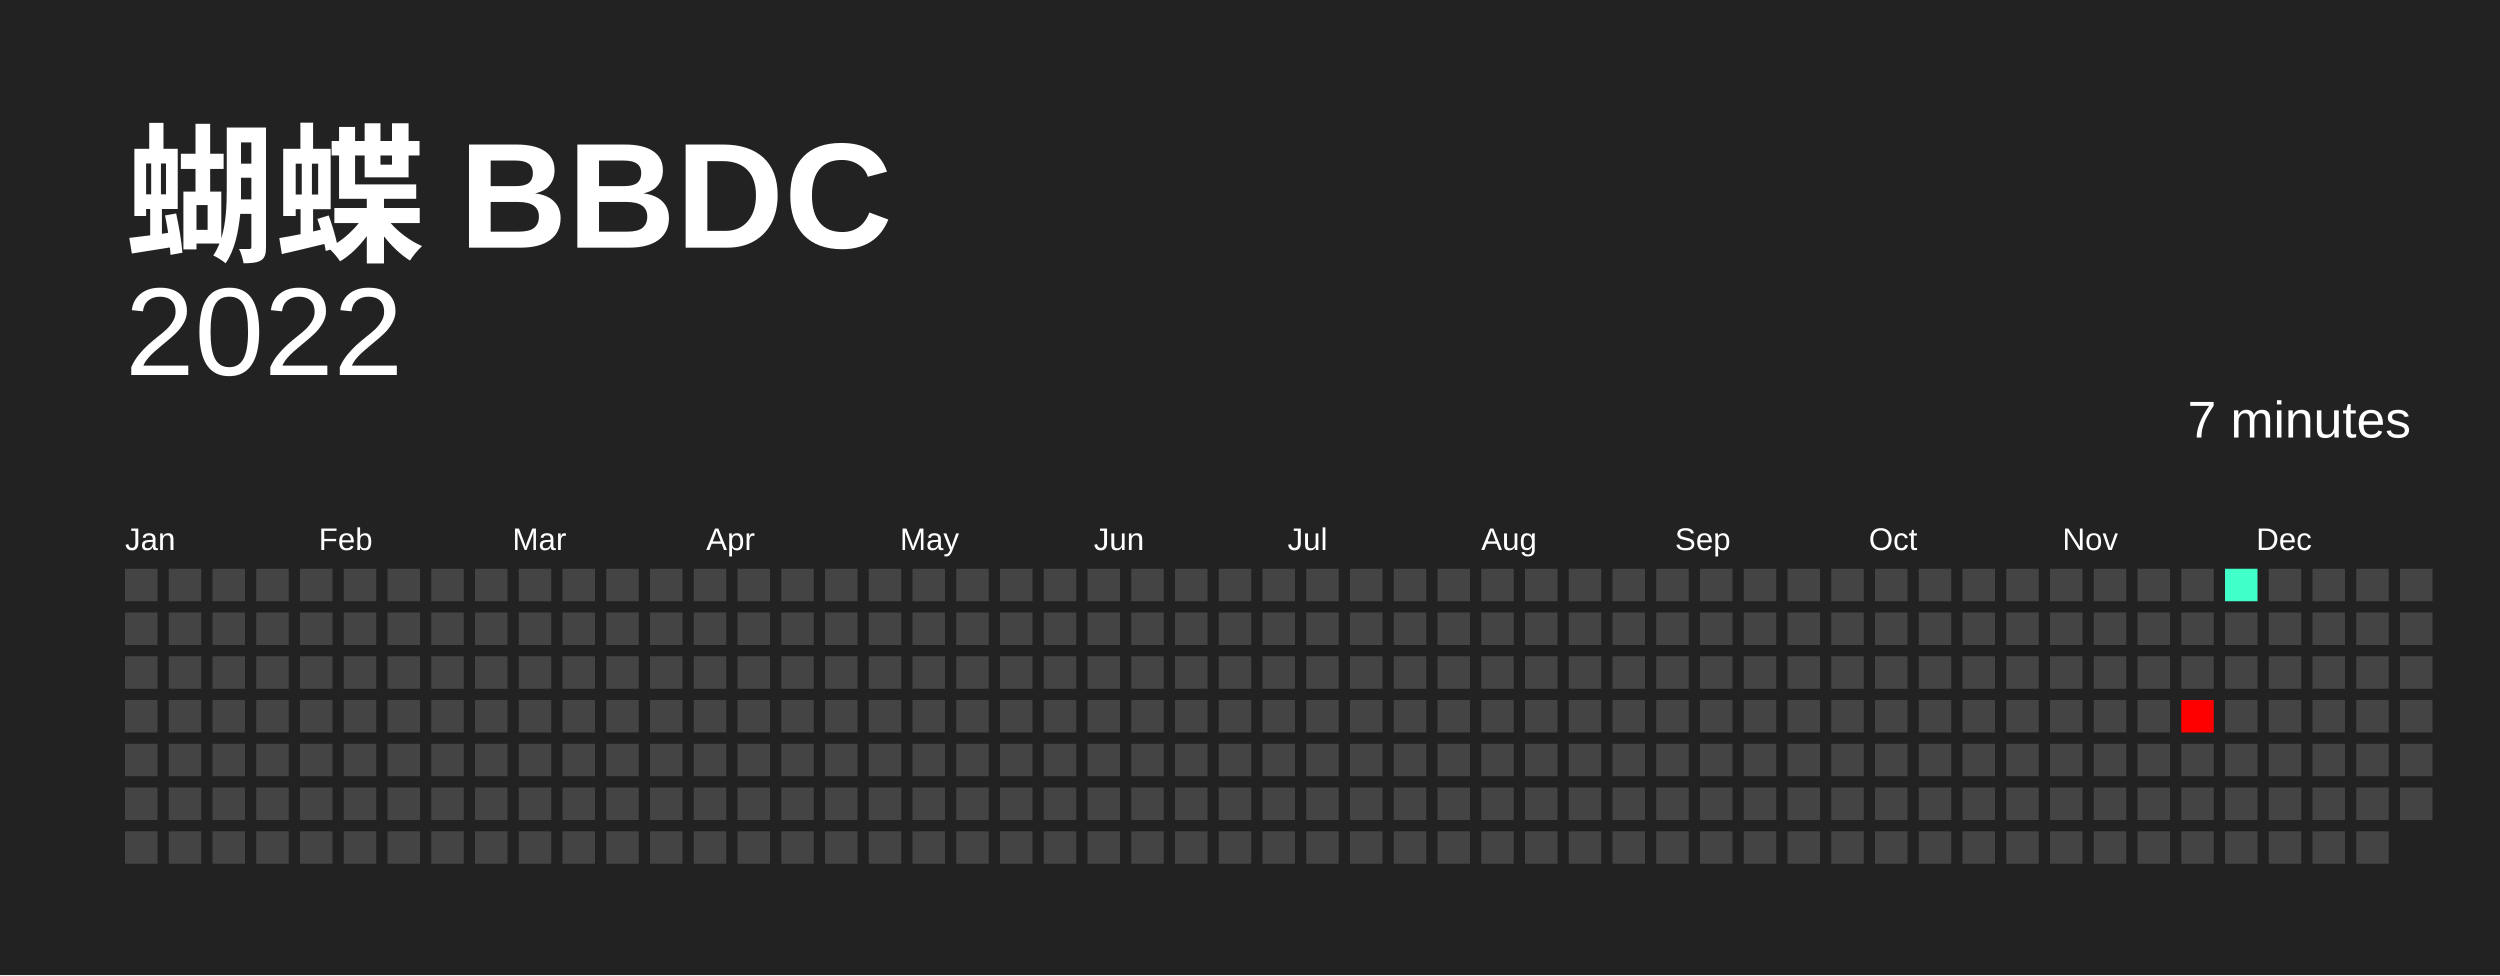
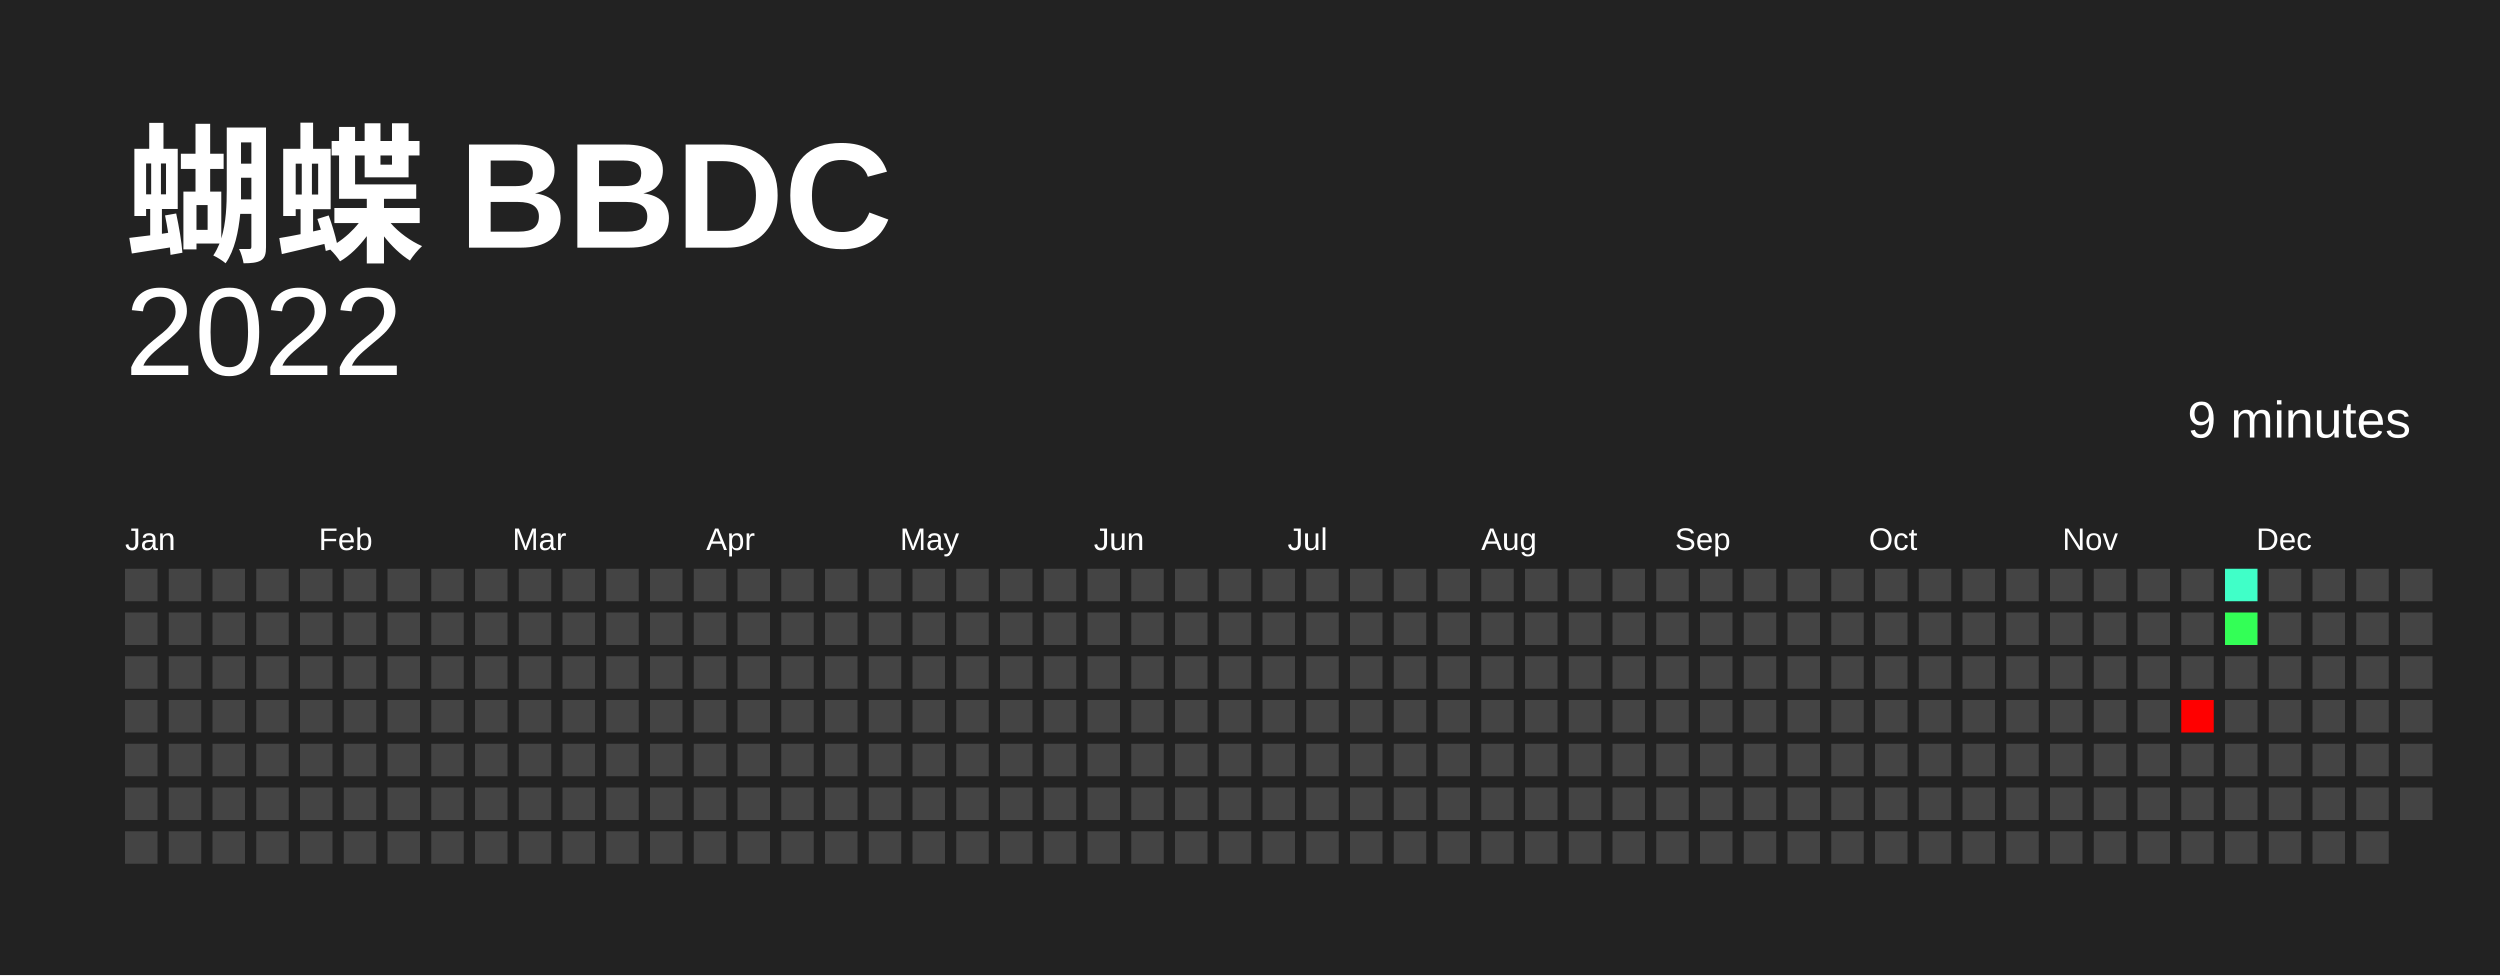
<svg xmlns="http://www.w3.org/2000/svg" baseProfile="full" height="78mm" version="1.1" viewBox="0,0,200,78" width="200mm">
  <defs />
  <rect fill="#222222" height="78" width="200" x="0" y="0" />
  <text fill="#FFFFFF" style="font-size:12px; font-family:Arial; font-weight:bold;" x="10" y="20">蝴蝶 BBDC</text>
  <text alignment-baseline="hanging" fill="#FFFFFF" style="font-size:10.0px; font-family:Arial;" x="10" y="30">2022</text>
-   <text alignment-baseline="hanging" fill="#FFFFFF" style="font-size:4.125px; font-family:Arial;" x="175" y="35">7 minutes</text>
+   <text alignment-baseline="hanging" fill="#FFFFFF" style="font-size:4.125px; font-family:Arial;" x="175" y="35">9 minutes</text>
  <text fill="#FFFFFF" style="font-size:2.5px; font-family:Arial" x="10.0" y="44">Jan</text>
  <text fill="#FFFFFF" style="font-size:2.5px; font-family:Arial" x="25.5" y="44">Feb</text>
  <text fill="#FFFFFF" style="font-size:2.5px; font-family:Arial" x="41.0" y="44">Mar</text>
  <text fill="#FFFFFF" style="font-size:2.5px; font-family:Arial" x="56.5" y="44">Apr</text>
  <text fill="#FFFFFF" style="font-size:2.5px; font-family:Arial" x="72.0" y="44">May</text>
  <text fill="#FFFFFF" style="font-size:2.5px; font-family:Arial" x="87.5" y="44">Jun</text>
  <text fill="#FFFFFF" style="font-size:2.5px; font-family:Arial" x="103.0" y="44">Jul</text>
  <text fill="#FFFFFF" style="font-size:2.5px; font-family:Arial" x="118.5" y="44">Aug</text>
  <text fill="#FFFFFF" style="font-size:2.5px; font-family:Arial" x="134.0" y="44">Sep</text>
  <text fill="#FFFFFF" style="font-size:2.5px; font-family:Arial" x="149.5" y="44">Oct</text>
  <text fill="#FFFFFF" style="font-size:2.5px; font-family:Arial" x="165.0" y="44">Nov</text>
  <text fill="#FFFFFF" style="font-size:2.5px; font-family:Arial" x="180.5" y="44">Dec</text>
  <rect fill="#444444" height="2.6" width="2.6" x="10.0" y="45.5" />
  <rect fill="#444444" height="2.6" width="2.6" x="10.0" y="49.0" />
  <rect fill="#444444" height="2.6" width="2.6" x="10.0" y="52.5" />
  <rect fill="#444444" height="2.6" width="2.6" x="10.0" y="56.0" />
  <rect fill="#444444" height="2.6" width="2.6" x="10.0" y="59.5" />
  <rect fill="#444444" height="2.6" width="2.6" x="10.0" y="63.0" />
  <rect fill="#444444" height="2.6" width="2.6" x="10.0" y="66.5" />
  <rect fill="#444444" height="2.6" width="2.6" x="13.5" y="45.5" />
  <rect fill="#444444" height="2.6" width="2.6" x="13.5" y="49.0" />
  <rect fill="#444444" height="2.6" width="2.6" x="13.5" y="52.5" />
  <rect fill="#444444" height="2.6" width="2.6" x="13.5" y="56.0" />
  <rect fill="#444444" height="2.6" width="2.6" x="13.5" y="59.5" />
  <rect fill="#444444" height="2.6" width="2.6" x="13.5" y="63.0" />
  <rect fill="#444444" height="2.6" width="2.6" x="13.5" y="66.5" />
  <rect fill="#444444" height="2.6" width="2.6" x="17.0" y="45.5" />
  <rect fill="#444444" height="2.6" width="2.6" x="17.0" y="49.0" />
  <rect fill="#444444" height="2.6" width="2.6" x="17.0" y="52.5" />
  <rect fill="#444444" height="2.6" width="2.6" x="17.0" y="56.0" />
  <rect fill="#444444" height="2.6" width="2.6" x="17.0" y="59.5" />
  <rect fill="#444444" height="2.6" width="2.6" x="17.0" y="63.0" />
  <rect fill="#444444" height="2.6" width="2.6" x="17.0" y="66.5" />
  <rect fill="#444444" height="2.6" width="2.6" x="20.5" y="45.5" />
  <rect fill="#444444" height="2.6" width="2.6" x="20.5" y="49.0" />
  <rect fill="#444444" height="2.6" width="2.6" x="20.5" y="52.5" />
  <rect fill="#444444" height="2.6" width="2.6" x="20.5" y="56.0" />
  <rect fill="#444444" height="2.6" width="2.6" x="20.5" y="59.5" />
  <rect fill="#444444" height="2.6" width="2.6" x="20.5" y="63.0" />
  <rect fill="#444444" height="2.6" width="2.6" x="20.5" y="66.5" />
  <rect fill="#444444" height="2.6" width="2.6" x="24.0" y="45.5" />
  <rect fill="#444444" height="2.6" width="2.6" x="24.0" y="49.0" />
  <rect fill="#444444" height="2.6" width="2.6" x="24.0" y="52.5" />
  <rect fill="#444444" height="2.6" width="2.6" x="24.0" y="56.0" />
  <rect fill="#444444" height="2.6" width="2.6" x="24.0" y="59.5" />
  <rect fill="#444444" height="2.6" width="2.6" x="24.0" y="63.0" />
  <rect fill="#444444" height="2.6" width="2.6" x="24.0" y="66.5" />
  <rect fill="#444444" height="2.6" width="2.6" x="27.5" y="45.5" />
  <rect fill="#444444" height="2.6" width="2.6" x="27.5" y="49.0" />
  <rect fill="#444444" height="2.6" width="2.6" x="27.5" y="52.5" />
  <rect fill="#444444" height="2.6" width="2.6" x="27.5" y="56.0" />
  <rect fill="#444444" height="2.6" width="2.6" x="27.5" y="59.5" />
  <rect fill="#444444" height="2.6" width="2.6" x="27.5" y="63.0" />
  <rect fill="#444444" height="2.6" width="2.6" x="27.5" y="66.5" />
  <rect fill="#444444" height="2.6" width="2.6" x="31.0" y="45.5" />
  <rect fill="#444444" height="2.6" width="2.6" x="31.0" y="49.0" />
  <rect fill="#444444" height="2.6" width="2.6" x="31.0" y="52.5" />
  <rect fill="#444444" height="2.6" width="2.6" x="31.0" y="56.0" />
  <rect fill="#444444" height="2.6" width="2.6" x="31.0" y="59.5" />
  <rect fill="#444444" height="2.6" width="2.6" x="31.0" y="63.0" />
  <rect fill="#444444" height="2.6" width="2.6" x="31.0" y="66.5" />
  <rect fill="#444444" height="2.6" width="2.6" x="34.5" y="45.5" />
  <rect fill="#444444" height="2.6" width="2.6" x="34.5" y="49.0" />
  <rect fill="#444444" height="2.6" width="2.6" x="34.5" y="52.5" />
  <rect fill="#444444" height="2.6" width="2.6" x="34.5" y="56.0" />
  <rect fill="#444444" height="2.6" width="2.6" x="34.5" y="59.5" />
  <rect fill="#444444" height="2.6" width="2.6" x="34.5" y="63.0" />
  <rect fill="#444444" height="2.6" width="2.6" x="34.5" y="66.5" />
  <rect fill="#444444" height="2.6" width="2.6" x="38.0" y="45.5" />
  <rect fill="#444444" height="2.6" width="2.6" x="38.0" y="49.0" />
  <rect fill="#444444" height="2.6" width="2.6" x="38.0" y="52.5" />
  <rect fill="#444444" height="2.6" width="2.6" x="38.0" y="56.0" />
  <rect fill="#444444" height="2.6" width="2.6" x="38.0" y="59.5" />
  <rect fill="#444444" height="2.6" width="2.6" x="38.0" y="63.0" />
  <rect fill="#444444" height="2.6" width="2.6" x="38.0" y="66.5" />
  <rect fill="#444444" height="2.6" width="2.6" x="41.5" y="45.5" />
  <rect fill="#444444" height="2.6" width="2.6" x="41.5" y="49.0" />
  <rect fill="#444444" height="2.6" width="2.6" x="41.5" y="52.5" />
  <rect fill="#444444" height="2.6" width="2.6" x="41.5" y="56.0" />
  <rect fill="#444444" height="2.6" width="2.6" x="41.5" y="59.5" />
  <rect fill="#444444" height="2.6" width="2.6" x="41.5" y="63.0" />
  <rect fill="#444444" height="2.6" width="2.6" x="41.5" y="66.5" />
  <rect fill="#444444" height="2.6" width="2.6" x="45.0" y="45.5" />
  <rect fill="#444444" height="2.6" width="2.6" x="45.0" y="49.0" />
  <rect fill="#444444" height="2.6" width="2.6" x="45.0" y="52.5" />
  <rect fill="#444444" height="2.6" width="2.6" x="45.0" y="56.0" />
  <rect fill="#444444" height="2.6" width="2.6" x="45.0" y="59.5" />
  <rect fill="#444444" height="2.6" width="2.6" x="45.0" y="63.0" />
  <rect fill="#444444" height="2.6" width="2.6" x="45.0" y="66.5" />
  <rect fill="#444444" height="2.6" width="2.6" x="48.5" y="45.5" />
  <rect fill="#444444" height="2.6" width="2.6" x="48.5" y="49.0" />
  <rect fill="#444444" height="2.6" width="2.6" x="48.5" y="52.5" />
  <rect fill="#444444" height="2.6" width="2.6" x="48.5" y="56.0" />
  <rect fill="#444444" height="2.6" width="2.6" x="48.5" y="59.5" />
  <rect fill="#444444" height="2.6" width="2.6" x="48.5" y="63.0" />
  <rect fill="#444444" height="2.6" width="2.6" x="48.5" y="66.5" />
  <rect fill="#444444" height="2.6" width="2.6" x="52.0" y="45.5" />
  <rect fill="#444444" height="2.6" width="2.6" x="52.0" y="49.0" />
  <rect fill="#444444" height="2.6" width="2.6" x="52.0" y="52.5" />
  <rect fill="#444444" height="2.6" width="2.6" x="52.0" y="56.0" />
  <rect fill="#444444" height="2.6" width="2.6" x="52.0" y="59.5" />
  <rect fill="#444444" height="2.6" width="2.6" x="52.0" y="63.0" />
  <rect fill="#444444" height="2.6" width="2.6" x="52.0" y="66.5" />
  <rect fill="#444444" height="2.6" width="2.6" x="55.5" y="45.5" />
  <rect fill="#444444" height="2.6" width="2.6" x="55.5" y="49.0" />
  <rect fill="#444444" height="2.6" width="2.6" x="55.5" y="52.5" />
  <rect fill="#444444" height="2.6" width="2.6" x="55.5" y="56.0" />
  <rect fill="#444444" height="2.6" width="2.6" x="55.5" y="59.5" />
  <rect fill="#444444" height="2.6" width="2.6" x="55.5" y="63.0" />
  <rect fill="#444444" height="2.6" width="2.6" x="55.5" y="66.5" />
  <rect fill="#444444" height="2.6" width="2.6" x="59.0" y="45.5" />
  <rect fill="#444444" height="2.6" width="2.6" x="59.0" y="49.0" />
  <rect fill="#444444" height="2.6" width="2.6" x="59.0" y="52.5" />
  <rect fill="#444444" height="2.6" width="2.6" x="59.0" y="56.0" />
  <rect fill="#444444" height="2.6" width="2.6" x="59.0" y="59.5" />
  <rect fill="#444444" height="2.6" width="2.6" x="59.0" y="63.0" />
  <rect fill="#444444" height="2.6" width="2.6" x="59.0" y="66.5" />
  <rect fill="#444444" height="2.6" width="2.6" x="62.5" y="45.5" />
  <rect fill="#444444" height="2.6" width="2.6" x="62.5" y="49.0" />
  <rect fill="#444444" height="2.6" width="2.6" x="62.5" y="52.5" />
  <rect fill="#444444" height="2.6" width="2.6" x="62.5" y="56.0" />
  <rect fill="#444444" height="2.6" width="2.6" x="62.5" y="59.5" />
  <rect fill="#444444" height="2.6" width="2.6" x="62.5" y="63.0" />
  <rect fill="#444444" height="2.6" width="2.6" x="62.5" y="66.5" />
  <rect fill="#444444" height="2.6" width="2.6" x="66.0" y="45.5" />
  <rect fill="#444444" height="2.6" width="2.6" x="66.0" y="49.0" />
  <rect fill="#444444" height="2.6" width="2.6" x="66.0" y="52.5" />
  <rect fill="#444444" height="2.6" width="2.6" x="66.0" y="56.0" />
  <rect fill="#444444" height="2.6" width="2.6" x="66.0" y="59.5" />
  <rect fill="#444444" height="2.6" width="2.6" x="66.0" y="63.0" />
  <rect fill="#444444" height="2.6" width="2.6" x="66.0" y="66.5" />
  <rect fill="#444444" height="2.6" width="2.6" x="69.5" y="45.5" />
  <rect fill="#444444" height="2.6" width="2.6" x="69.5" y="49.0" />
  <rect fill="#444444" height="2.6" width="2.6" x="69.5" y="52.5" />
  <rect fill="#444444" height="2.6" width="2.6" x="69.5" y="56.0" />
  <rect fill="#444444" height="2.6" width="2.6" x="69.5" y="59.5" />
  <rect fill="#444444" height="2.6" width="2.6" x="69.5" y="63.0" />
  <rect fill="#444444" height="2.6" width="2.6" x="69.5" y="66.5" />
  <rect fill="#444444" height="2.6" width="2.6" x="73.0" y="45.5" />
  <rect fill="#444444" height="2.6" width="2.6" x="73.0" y="49.0" />
  <rect fill="#444444" height="2.6" width="2.6" x="73.0" y="52.5" />
  <rect fill="#444444" height="2.6" width="2.6" x="73.0" y="56.0" />
  <rect fill="#444444" height="2.6" width="2.6" x="73.0" y="59.5" />
  <rect fill="#444444" height="2.6" width="2.6" x="73.0" y="63.0" />
  <rect fill="#444444" height="2.6" width="2.6" x="73.0" y="66.5" />
  <rect fill="#444444" height="2.6" width="2.6" x="76.5" y="45.5" />
  <rect fill="#444444" height="2.6" width="2.6" x="76.5" y="49.0" />
  <rect fill="#444444" height="2.6" width="2.6" x="76.5" y="52.5" />
  <rect fill="#444444" height="2.6" width="2.6" x="76.5" y="56.0" />
  <rect fill="#444444" height="2.6" width="2.6" x="76.5" y="59.5" />
  <rect fill="#444444" height="2.6" width="2.6" x="76.5" y="63.0" />
  <rect fill="#444444" height="2.6" width="2.6" x="76.5" y="66.5" />
  <rect fill="#444444" height="2.6" width="2.6" x="80.0" y="45.5" />
  <rect fill="#444444" height="2.6" width="2.6" x="80.0" y="49.0" />
  <rect fill="#444444" height="2.6" width="2.6" x="80.0" y="52.5" />
  <rect fill="#444444" height="2.6" width="2.6" x="80.0" y="56.0" />
  <rect fill="#444444" height="2.6" width="2.6" x="80.0" y="59.5" />
  <rect fill="#444444" height="2.6" width="2.6" x="80.0" y="63.0" />
  <rect fill="#444444" height="2.6" width="2.6" x="80.0" y="66.5" />
  <rect fill="#444444" height="2.6" width="2.6" x="83.5" y="45.5" />
  <rect fill="#444444" height="2.6" width="2.6" x="83.5" y="49.0" />
  <rect fill="#444444" height="2.6" width="2.6" x="83.5" y="52.5" />
  <rect fill="#444444" height="2.6" width="2.6" x="83.5" y="56.0" />
  <rect fill="#444444" height="2.6" width="2.6" x="83.5" y="59.5" />
  <rect fill="#444444" height="2.6" width="2.6" x="83.5" y="63.0" />
  <rect fill="#444444" height="2.6" width="2.6" x="83.5" y="66.5" />
  <rect fill="#444444" height="2.6" width="2.6" x="87.0" y="45.5" />
  <rect fill="#444444" height="2.6" width="2.6" x="87.0" y="49.0" />
  <rect fill="#444444" height="2.6" width="2.6" x="87.0" y="52.5" />
  <rect fill="#444444" height="2.6" width="2.6" x="87.0" y="56.0" />
  <rect fill="#444444" height="2.6" width="2.6" x="87.0" y="59.5" />
  <rect fill="#444444" height="2.6" width="2.6" x="87.0" y="63.0" />
  <rect fill="#444444" height="2.6" width="2.6" x="87.0" y="66.5" />
  <rect fill="#444444" height="2.6" width="2.6" x="90.5" y="45.5" />
  <rect fill="#444444" height="2.6" width="2.6" x="90.5" y="49.0" />
  <rect fill="#444444" height="2.6" width="2.6" x="90.5" y="52.5" />
  <rect fill="#444444" height="2.6" width="2.6" x="90.5" y="56.0" />
  <rect fill="#444444" height="2.6" width="2.6" x="90.5" y="59.5" />
  <rect fill="#444444" height="2.6" width="2.6" x="90.5" y="63.0" />
  <rect fill="#444444" height="2.6" width="2.6" x="90.5" y="66.5" />
  <rect fill="#444444" height="2.6" width="2.6" x="94.0" y="45.5" />
  <rect fill="#444444" height="2.6" width="2.6" x="94.0" y="49.0" />
  <rect fill="#444444" height="2.6" width="2.6" x="94.0" y="52.5" />
  <rect fill="#444444" height="2.6" width="2.6" x="94.0" y="56.0" />
  <rect fill="#444444" height="2.6" width="2.6" x="94.0" y="59.5" />
  <rect fill="#444444" height="2.6" width="2.6" x="94.0" y="63.0" />
  <rect fill="#444444" height="2.6" width="2.6" x="94.0" y="66.5" />
  <rect fill="#444444" height="2.6" width="2.6" x="97.5" y="45.5" />
  <rect fill="#444444" height="2.6" width="2.6" x="97.5" y="49.0" />
  <rect fill="#444444" height="2.6" width="2.6" x="97.5" y="52.5" />
  <rect fill="#444444" height="2.6" width="2.6" x="97.5" y="56.0" />
  <rect fill="#444444" height="2.6" width="2.6" x="97.5" y="59.5" />
  <rect fill="#444444" height="2.6" width="2.6" x="97.5" y="63.0" />
  <rect fill="#444444" height="2.6" width="2.6" x="97.5" y="66.5" />
  <rect fill="#444444" height="2.6" width="2.6" x="101.0" y="45.5" />
  <rect fill="#444444" height="2.6" width="2.6" x="101.0" y="49.0" />
  <rect fill="#444444" height="2.6" width="2.6" x="101.0" y="52.5" />
  <rect fill="#444444" height="2.6" width="2.6" x="101.0" y="56.0" />
  <rect fill="#444444" height="2.6" width="2.6" x="101.0" y="59.5" />
  <rect fill="#444444" height="2.6" width="2.6" x="101.0" y="63.0" />
  <rect fill="#444444" height="2.6" width="2.6" x="101.0" y="66.5" />
  <rect fill="#444444" height="2.6" width="2.6" x="104.5" y="45.5" />
  <rect fill="#444444" height="2.6" width="2.6" x="104.5" y="49.0" />
  <rect fill="#444444" height="2.6" width="2.6" x="104.5" y="52.5" />
  <rect fill="#444444" height="2.6" width="2.6" x="104.5" y="56.0" />
  <rect fill="#444444" height="2.6" width="2.6" x="104.5" y="59.5" />
  <rect fill="#444444" height="2.6" width="2.6" x="104.5" y="63.0" />
  <rect fill="#444444" height="2.6" width="2.6" x="104.5" y="66.5" />
  <rect fill="#444444" height="2.6" width="2.6" x="108.0" y="45.5" />
  <rect fill="#444444" height="2.6" width="2.6" x="108.0" y="49.0" />
  <rect fill="#444444" height="2.6" width="2.6" x="108.0" y="52.5" />
  <rect fill="#444444" height="2.6" width="2.6" x="108.0" y="56.0" />
  <rect fill="#444444" height="2.6" width="2.6" x="108.0" y="59.5" />
  <rect fill="#444444" height="2.6" width="2.6" x="108.0" y="63.0" />
  <rect fill="#444444" height="2.6" width="2.6" x="108.0" y="66.5" />
  <rect fill="#444444" height="2.6" width="2.6" x="111.5" y="45.5" />
  <rect fill="#444444" height="2.6" width="2.6" x="111.5" y="49.0" />
  <rect fill="#444444" height="2.6" width="2.6" x="111.5" y="52.5" />
  <rect fill="#444444" height="2.6" width="2.6" x="111.5" y="56.0" />
  <rect fill="#444444" height="2.6" width="2.6" x="111.5" y="59.5" />
  <rect fill="#444444" height="2.6" width="2.6" x="111.5" y="63.0" />
  <rect fill="#444444" height="2.6" width="2.6" x="111.5" y="66.5" />
  <rect fill="#444444" height="2.6" width="2.6" x="115.0" y="45.5" />
  <rect fill="#444444" height="2.6" width="2.6" x="115.0" y="49.0" />
  <rect fill="#444444" height="2.6" width="2.6" x="115.0" y="52.5" />
  <rect fill="#444444" height="2.6" width="2.6" x="115.0" y="56.0" />
  <rect fill="#444444" height="2.6" width="2.6" x="115.0" y="59.5" />
  <rect fill="#444444" height="2.6" width="2.6" x="115.0" y="63.0" />
  <rect fill="#444444" height="2.6" width="2.6" x="115.0" y="66.5" />
  <rect fill="#444444" height="2.6" width="2.6" x="118.5" y="45.5" />
  <rect fill="#444444" height="2.6" width="2.6" x="118.5" y="49.0" />
  <rect fill="#444444" height="2.6" width="2.6" x="118.5" y="52.5" />
  <rect fill="#444444" height="2.6" width="2.6" x="118.5" y="56.0" />
  <rect fill="#444444" height="2.6" width="2.6" x="118.5" y="59.5" />
  <rect fill="#444444" height="2.6" width="2.6" x="118.5" y="63.0" />
  <rect fill="#444444" height="2.6" width="2.6" x="118.5" y="66.5" />
  <rect fill="#444444" height="2.6" width="2.6" x="122.0" y="45.5" />
  <rect fill="#444444" height="2.6" width="2.6" x="122.0" y="49.0" />
  <rect fill="#444444" height="2.6" width="2.6" x="122.0" y="52.5" />
  <rect fill="#444444" height="2.6" width="2.6" x="122.0" y="56.0" />
  <rect fill="#444444" height="2.6" width="2.6" x="122.0" y="59.5" />
  <rect fill="#444444" height="2.6" width="2.6" x="122.0" y="63.0" />
  <rect fill="#444444" height="2.6" width="2.6" x="122.0" y="66.5" />
  <rect fill="#444444" height="2.6" width="2.6" x="125.5" y="45.5" />
  <rect fill="#444444" height="2.6" width="2.6" x="125.5" y="49.0" />
  <rect fill="#444444" height="2.6" width="2.6" x="125.5" y="52.5" />
  <rect fill="#444444" height="2.6" width="2.6" x="125.5" y="56.0" />
  <rect fill="#444444" height="2.6" width="2.6" x="125.5" y="59.5" />
  <rect fill="#444444" height="2.6" width="2.6" x="125.5" y="63.0" />
  <rect fill="#444444" height="2.6" width="2.6" x="125.5" y="66.5" />
  <rect fill="#444444" height="2.6" width="2.6" x="129.0" y="45.5" />
  <rect fill="#444444" height="2.6" width="2.6" x="129.0" y="49.0" />
  <rect fill="#444444" height="2.6" width="2.6" x="129.0" y="52.5" />
  <rect fill="#444444" height="2.6" width="2.6" x="129.0" y="56.0" />
  <rect fill="#444444" height="2.6" width="2.6" x="129.0" y="59.5" />
  <rect fill="#444444" height="2.6" width="2.6" x="129.0" y="63.0" />
  <rect fill="#444444" height="2.6" width="2.6" x="129.0" y="66.5" />
  <rect fill="#444444" height="2.6" width="2.6" x="132.5" y="45.5" />
  <rect fill="#444444" height="2.6" width="2.6" x="132.5" y="49.0" />
  <rect fill="#444444" height="2.6" width="2.6" x="132.5" y="52.5" />
  <rect fill="#444444" height="2.6" width="2.6" x="132.5" y="56.0" />
  <rect fill="#444444" height="2.6" width="2.6" x="132.5" y="59.5" />
  <rect fill="#444444" height="2.6" width="2.6" x="132.5" y="63.0" />
  <rect fill="#444444" height="2.6" width="2.6" x="132.5" y="66.5" />
  <rect fill="#444444" height="2.6" width="2.6" x="136.0" y="45.5" />
  <rect fill="#444444" height="2.6" width="2.6" x="136.0" y="49.0" />
  <rect fill="#444444" height="2.6" width="2.6" x="136.0" y="52.5" />
  <rect fill="#444444" height="2.6" width="2.6" x="136.0" y="56.0" />
  <rect fill="#444444" height="2.6" width="2.6" x="136.0" y="59.5" />
  <rect fill="#444444" height="2.6" width="2.6" x="136.0" y="63.0" />
  <rect fill="#444444" height="2.6" width="2.6" x="136.0" y="66.5" />
  <rect fill="#444444" height="2.6" width="2.6" x="139.5" y="45.5" />
  <rect fill="#444444" height="2.6" width="2.6" x="139.5" y="49.0" />
  <rect fill="#444444" height="2.6" width="2.6" x="139.5" y="52.5" />
  <rect fill="#444444" height="2.6" width="2.6" x="139.5" y="56.0" />
  <rect fill="#444444" height="2.6" width="2.6" x="139.5" y="59.5" />
  <rect fill="#444444" height="2.6" width="2.6" x="139.5" y="63.0" />
  <rect fill="#444444" height="2.6" width="2.6" x="139.5" y="66.5" />
  <rect fill="#444444" height="2.6" width="2.6" x="143.0" y="45.5" />
  <rect fill="#444444" height="2.6" width="2.6" x="143.0" y="49.0" />
  <rect fill="#444444" height="2.6" width="2.6" x="143.0" y="52.5" />
  <rect fill="#444444" height="2.6" width="2.6" x="143.0" y="56.0" />
  <rect fill="#444444" height="2.6" width="2.6" x="143.0" y="59.5" />
  <rect fill="#444444" height="2.6" width="2.6" x="143.0" y="63.0" />
  <rect fill="#444444" height="2.6" width="2.6" x="143.0" y="66.5" />
  <rect fill="#444444" height="2.6" width="2.6" x="146.5" y="45.5" />
  <rect fill="#444444" height="2.6" width="2.6" x="146.5" y="49.0" />
  <rect fill="#444444" height="2.6" width="2.6" x="146.5" y="52.5" />
  <rect fill="#444444" height="2.6" width="2.6" x="146.5" y="56.0" />
  <rect fill="#444444" height="2.6" width="2.6" x="146.5" y="59.5" />
  <rect fill="#444444" height="2.6" width="2.6" x="146.5" y="63.0" />
  <rect fill="#444444" height="2.6" width="2.6" x="146.5" y="66.5" />
  <rect fill="#444444" height="2.6" width="2.6" x="150.0" y="45.5" />
  <rect fill="#444444" height="2.6" width="2.6" x="150.0" y="49.0" />
  <rect fill="#444444" height="2.6" width="2.6" x="150.0" y="52.5" />
  <rect fill="#444444" height="2.6" width="2.6" x="150.0" y="56.0" />
  <rect fill="#444444" height="2.6" width="2.6" x="150.0" y="59.5" />
  <rect fill="#444444" height="2.6" width="2.6" x="150.0" y="63.0" />
  <rect fill="#444444" height="2.6" width="2.6" x="150.0" y="66.5" />
  <rect fill="#444444" height="2.6" width="2.6" x="153.5" y="45.5" />
  <rect fill="#444444" height="2.6" width="2.6" x="153.5" y="49.0" />
  <rect fill="#444444" height="2.6" width="2.6" x="153.5" y="52.5" />
  <rect fill="#444444" height="2.6" width="2.6" x="153.5" y="56.0" />
  <rect fill="#444444" height="2.6" width="2.6" x="153.5" y="59.5" />
  <rect fill="#444444" height="2.6" width="2.6" x="153.5" y="63.0" />
  <rect fill="#444444" height="2.6" width="2.6" x="153.5" y="66.5" />
  <rect fill="#444444" height="2.6" width="2.6" x="157.0" y="45.5" />
  <rect fill="#444444" height="2.6" width="2.6" x="157.0" y="49.0" />
  <rect fill="#444444" height="2.6" width="2.6" x="157.0" y="52.5" />
  <rect fill="#444444" height="2.6" width="2.6" x="157.0" y="56.0" />
  <rect fill="#444444" height="2.6" width="2.6" x="157.0" y="59.5" />
  <rect fill="#444444" height="2.6" width="2.6" x="157.0" y="63.0" />
  <rect fill="#444444" height="2.6" width="2.6" x="157.0" y="66.5" />
  <rect fill="#444444" height="2.6" width="2.6" x="160.5" y="45.5" />
  <rect fill="#444444" height="2.6" width="2.6" x="160.5" y="49.0" />
  <rect fill="#444444" height="2.6" width="2.6" x="160.5" y="52.5" />
  <rect fill="#444444" height="2.6" width="2.6" x="160.5" y="56.0" />
  <rect fill="#444444" height="2.6" width="2.6" x="160.5" y="59.5" />
  <rect fill="#444444" height="2.6" width="2.6" x="160.5" y="63.0" />
  <rect fill="#444444" height="2.6" width="2.6" x="160.5" y="66.5" />
  <rect fill="#444444" height="2.6" width="2.6" x="164.0" y="45.5" />
  <rect fill="#444444" height="2.6" width="2.6" x="164.0" y="49.0" />
  <rect fill="#444444" height="2.6" width="2.6" x="164.0" y="52.5" />
  <rect fill="#444444" height="2.6" width="2.6" x="164.0" y="56.0" />
  <rect fill="#444444" height="2.6" width="2.6" x="164.0" y="59.5" />
  <rect fill="#444444" height="2.6" width="2.6" x="164.0" y="63.0" />
  <rect fill="#444444" height="2.6" width="2.6" x="164.0" y="66.5" />
  <rect fill="#444444" height="2.6" width="2.6" x="167.5" y="45.5" />
  <rect fill="#444444" height="2.6" width="2.6" x="167.5" y="49.0" />
  <rect fill="#444444" height="2.6" width="2.6" x="167.5" y="52.5" />
  <rect fill="#444444" height="2.6" width="2.6" x="167.5" y="56.0" />
  <rect fill="#444444" height="2.6" width="2.6" x="167.5" y="59.5" />
  <rect fill="#444444" height="2.6" width="2.6" x="167.5" y="63.0" />
  <rect fill="#444444" height="2.6" width="2.6" x="167.5" y="66.5" />
  <rect fill="#444444" height="2.6" width="2.6" x="171.0" y="45.5" />
  <rect fill="#444444" height="2.6" width="2.6" x="171.0" y="49.0" />
  <rect fill="#444444" height="2.6" width="2.6" x="171.0" y="52.5" />
  <rect fill="#444444" height="2.6" width="2.6" x="171.0" y="56.0" />
  <rect fill="#444444" height="2.6" width="2.6" x="171.0" y="59.5" />
  <rect fill="#444444" height="2.6" width="2.6" x="171.0" y="63.0" />
  <rect fill="#444444" height="2.6" width="2.6" x="171.0" y="66.5" />
  <rect fill="#444444" height="2.6" width="2.6" x="174.5" y="45.5" />
  <rect fill="#444444" height="2.6" width="2.6" x="174.5" y="49.0" />
  <rect fill="#444444" height="2.6" width="2.6" x="174.5" y="52.5" />
  <rect fill="red" height="2.6" width="2.6" x="174.5" y="56.0" />
  <rect fill="#444444" height="2.6" width="2.6" x="174.5" y="59.5" />
  <rect fill="#444444" height="2.6" width="2.6" x="174.5" y="63.0" />
  <rect fill="#444444" height="2.6" width="2.6" x="174.5" y="66.5" />
  <rect fill="#40ffc8" height="2.6" width="2.6" x="178.0" y="45.5" />
-   <rect fill="#444444" height="2.6" width="2.6" x="178.0" y="49.0" />
+   <rect fill="#33ff56" height="2.6" width="2.6" x="178.0" y="49.0" />
  <rect fill="#444444" height="2.6" width="2.6" x="178.0" y="52.5" />
  <rect fill="#444444" height="2.6" width="2.6" x="178.0" y="56.0" />
  <rect fill="#444444" height="2.6" width="2.6" x="178.0" y="59.5" />
  <rect fill="#444444" height="2.6" width="2.6" x="178.0" y="63.0" />
  <rect fill="#444444" height="2.6" width="2.6" x="178.0" y="66.5" />
  <rect fill="#444444" height="2.6" width="2.6" x="181.5" y="45.5" />
  <rect fill="#444444" height="2.6" width="2.6" x="181.5" y="49.0" />
  <rect fill="#444444" height="2.6" width="2.6" x="181.5" y="52.5" />
  <rect fill="#444444" height="2.6" width="2.6" x="181.5" y="56.0" />
  <rect fill="#444444" height="2.6" width="2.6" x="181.5" y="59.5" />
  <rect fill="#444444" height="2.6" width="2.6" x="181.5" y="63.0" />
  <rect fill="#444444" height="2.6" width="2.6" x="181.5" y="66.5" />
  <rect fill="#444444" height="2.6" width="2.6" x="185.0" y="45.5" />
  <rect fill="#444444" height="2.6" width="2.6" x="185.0" y="49.0" />
  <rect fill="#444444" height="2.6" width="2.6" x="185.0" y="52.5" />
  <rect fill="#444444" height="2.6" width="2.6" x="185.0" y="56.0" />
  <rect fill="#444444" height="2.6" width="2.6" x="185.0" y="59.5" />
  <rect fill="#444444" height="2.6" width="2.6" x="185.0" y="63.0" />
  <rect fill="#444444" height="2.6" width="2.6" x="185.0" y="66.5" />
  <rect fill="#444444" height="2.6" width="2.6" x="188.5" y="45.5" />
  <rect fill="#444444" height="2.6" width="2.6" x="188.5" y="49.0" />
  <rect fill="#444444" height="2.6" width="2.6" x="188.5" y="52.5" />
  <rect fill="#444444" height="2.6" width="2.6" x="188.5" y="56.0" />
  <rect fill="#444444" height="2.6" width="2.6" x="188.5" y="59.5" />
  <rect fill="#444444" height="2.6" width="2.6" x="188.5" y="63.0" />
  <rect fill="#444444" height="2.6" width="2.6" x="188.5" y="66.5" />
  <rect fill="#444444" height="2.6" width="2.6" x="192.0" y="45.5" />
  <rect fill="#444444" height="2.6" width="2.6" x="192.0" y="49.0" />
  <rect fill="#444444" height="2.6" width="2.6" x="192.0" y="52.5" />
  <rect fill="#444444" height="2.6" width="2.6" x="192.0" y="56.0" />
  <rect fill="#444444" height="2.6" width="2.6" x="192.0" y="59.5" />
  <rect fill="#444444" height="2.6" width="2.6" x="192.0" y="63.0" />
</svg>
